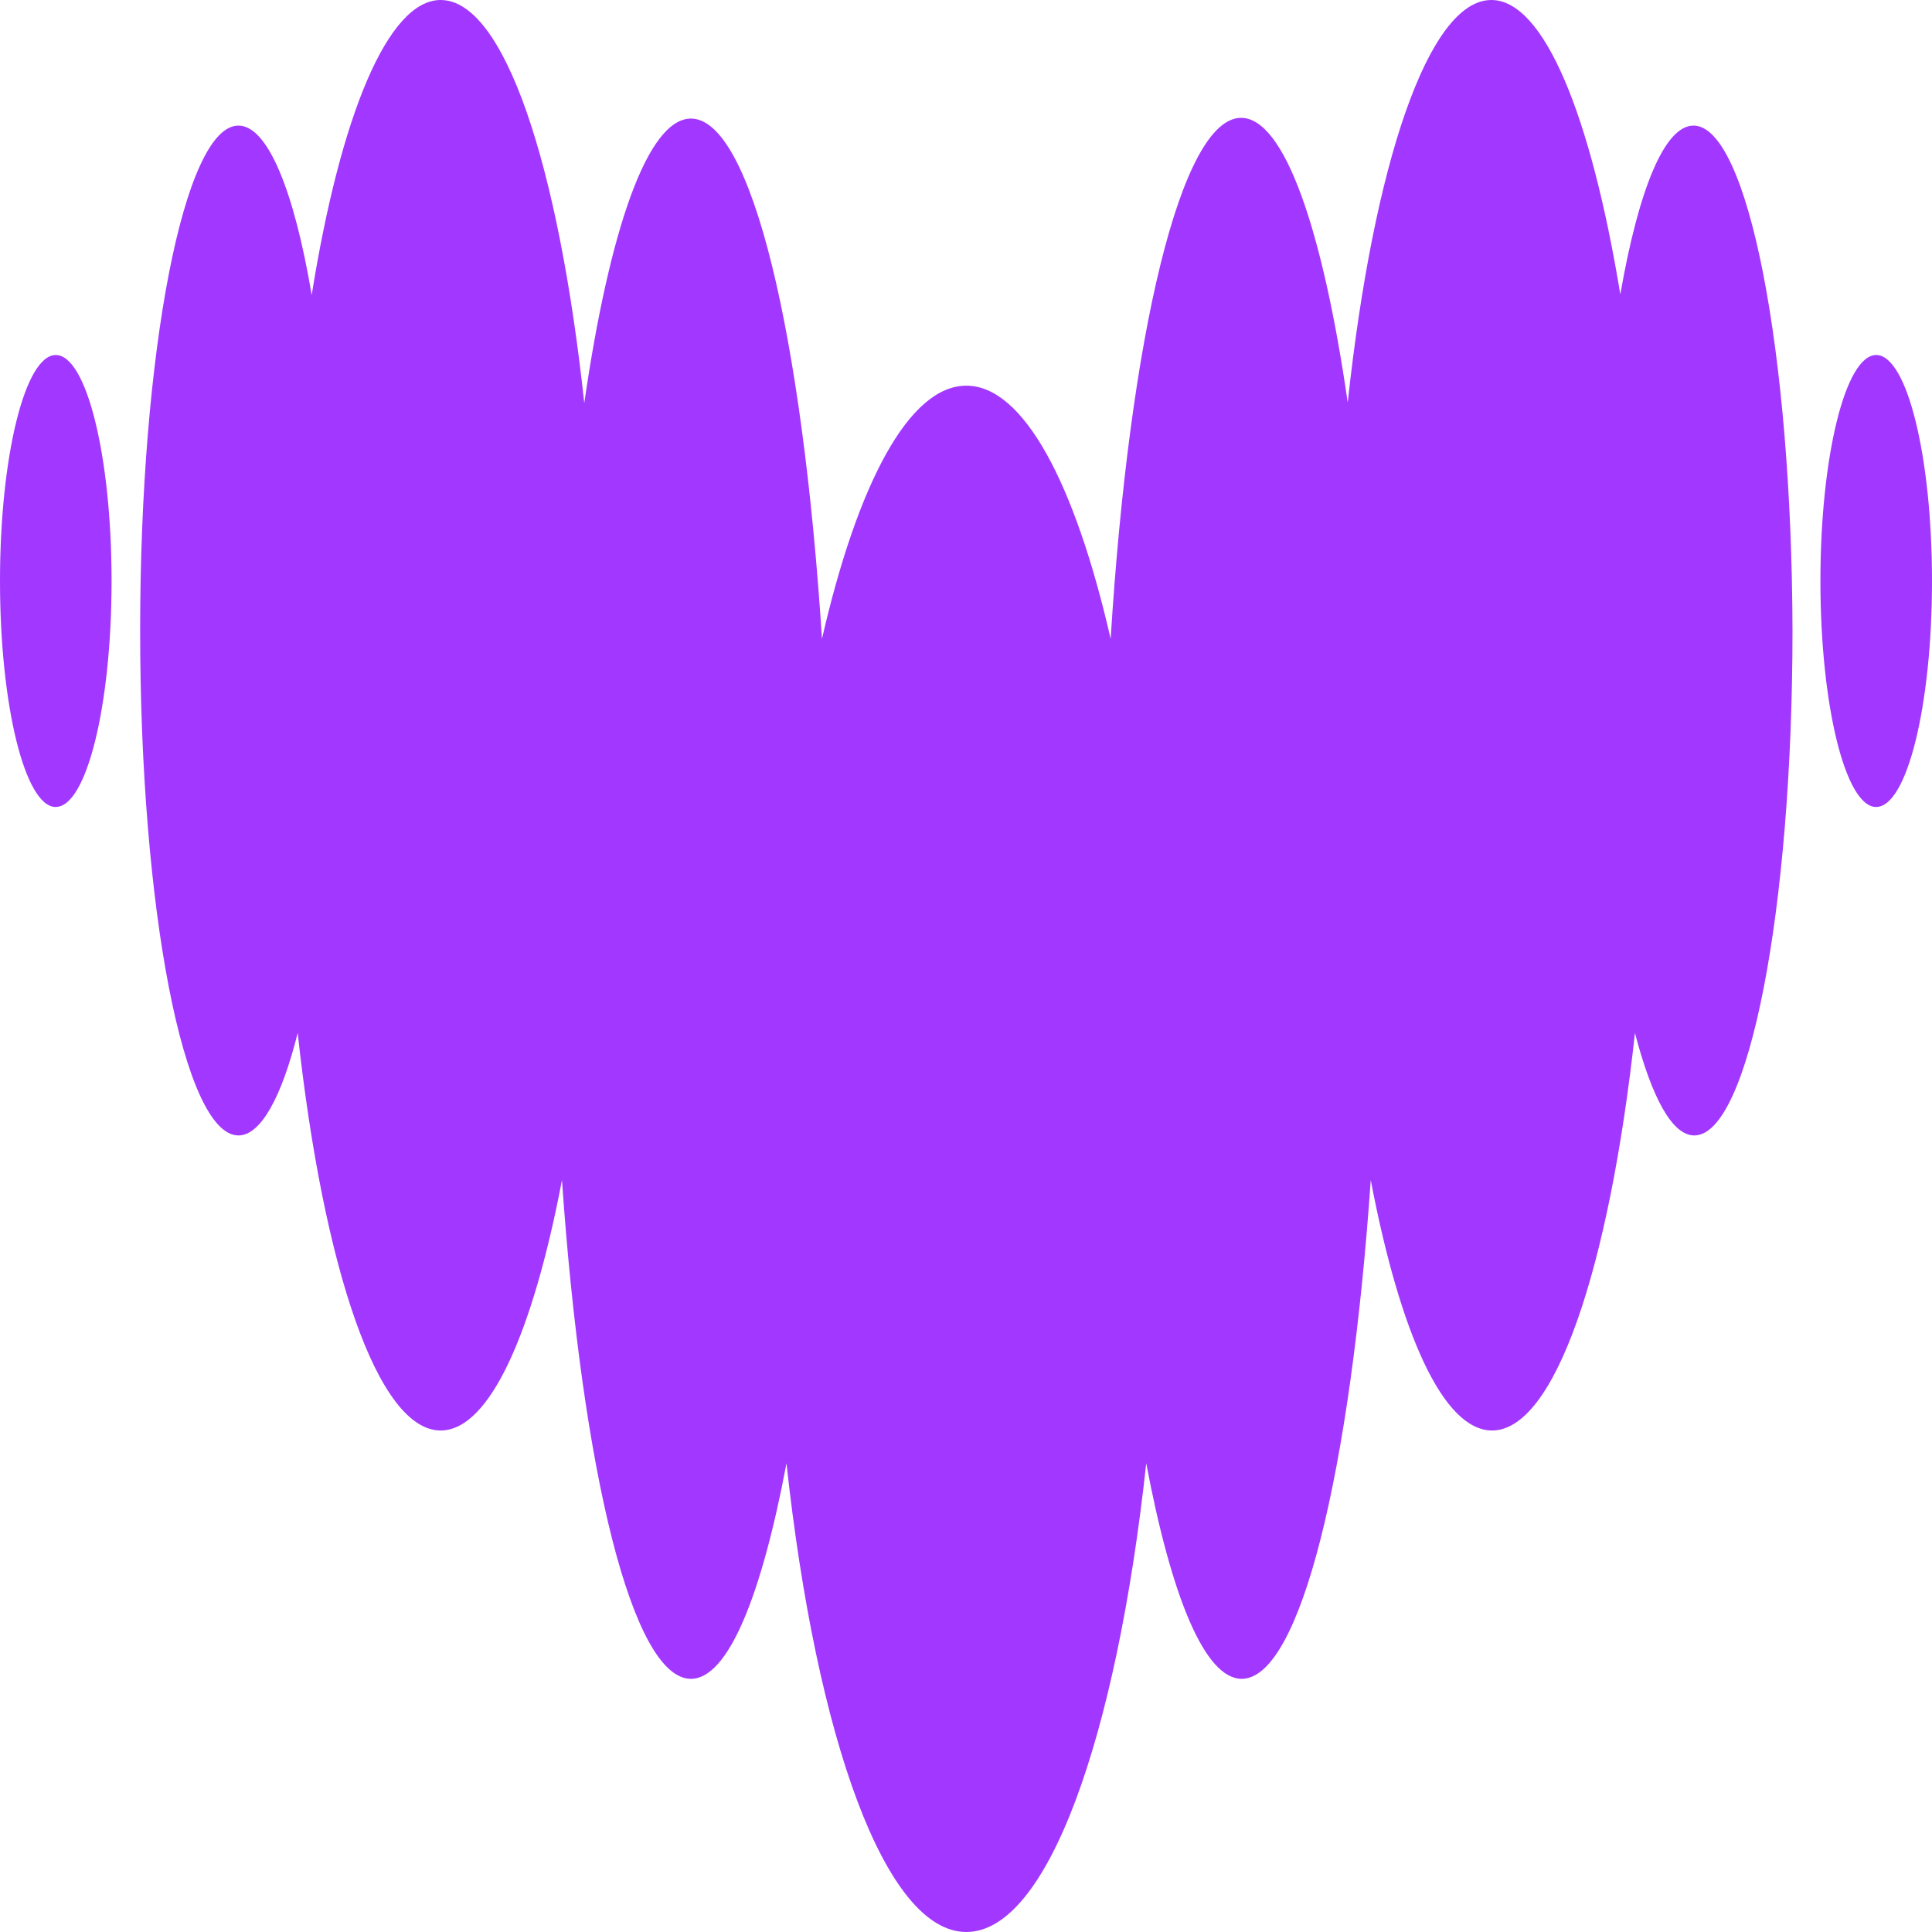
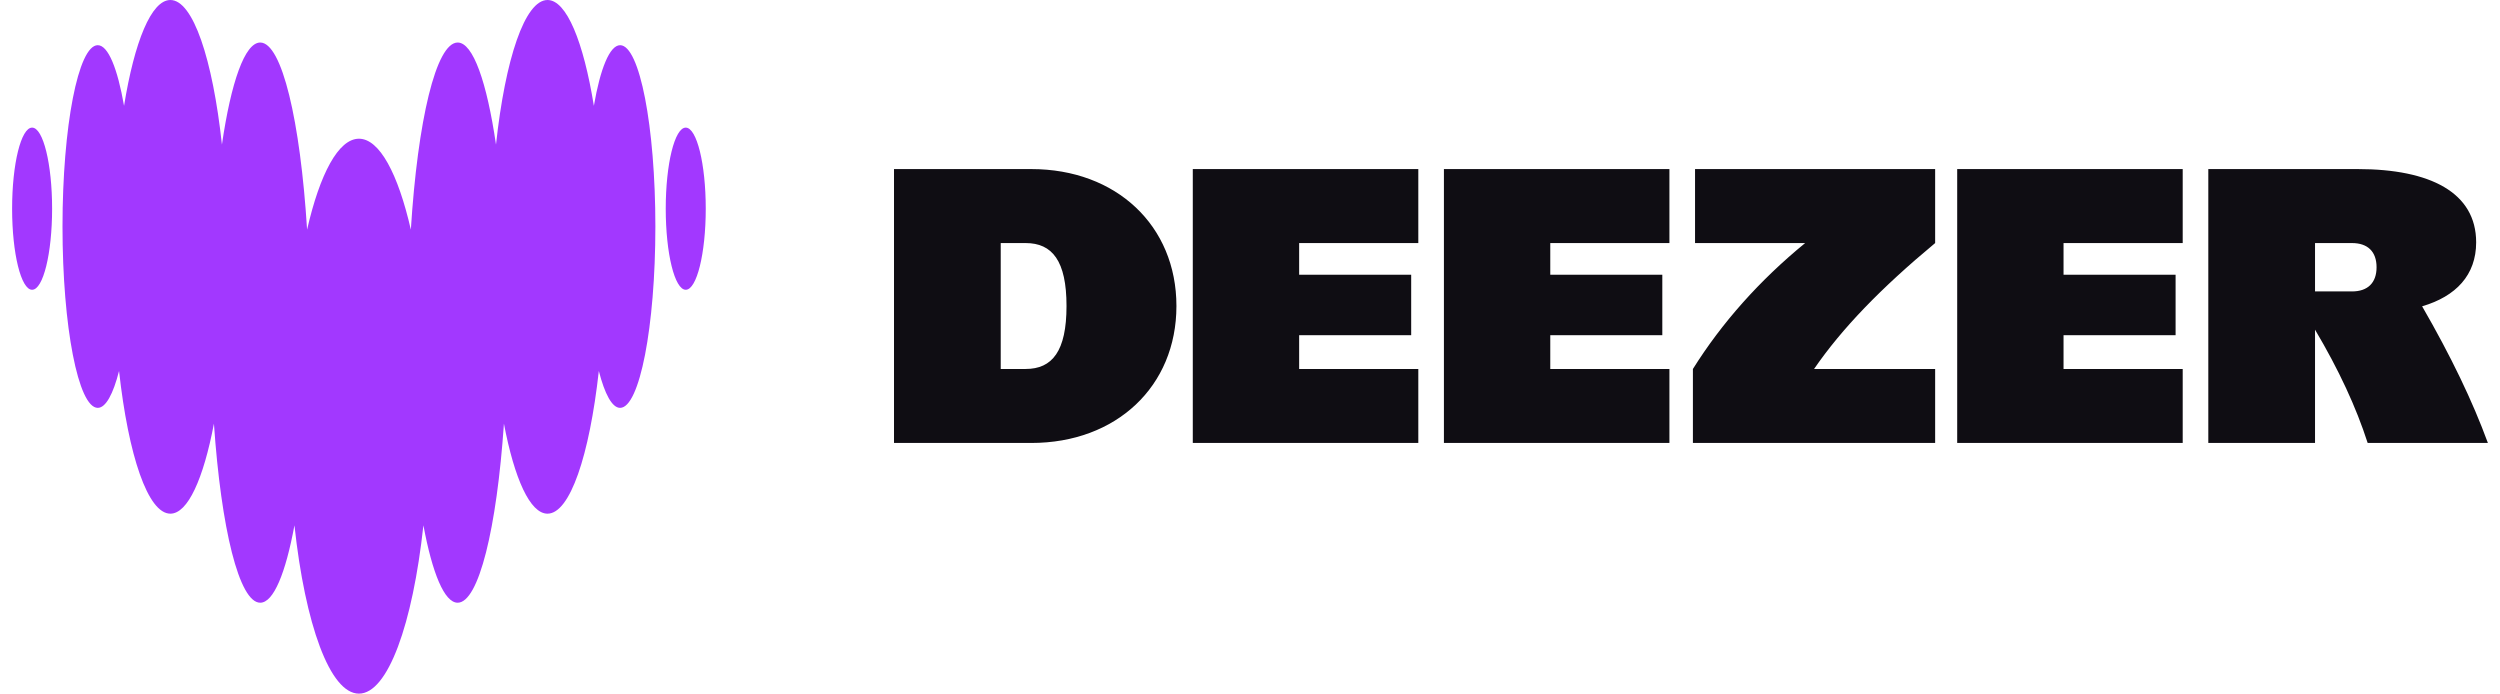
- <svg xmlns="http://www.w3.org/2000/svg" viewBox="0 0 24 24" fill="#A238FF">
-   <path d="M.693 10.024c.381 0 .693-1.256.693-2.807 0-1.55-.312-2.807-.693-2.807C.312 4.41 0 5.666 0 7.217s.312 2.808.693 2.808ZM21.038 1.56c-.364 0-.684.805-.91 2.096C19.765 1.446 19.184 0 18.526 0c-.78 0-1.464 2.036-1.784 5-.312-2.158-.788-3.536-1.325-3.536-.745 0-1.386 2.704-1.62 6.472-.442-1.932-1.083-3.145-1.793-3.145s-1.35 1.213-1.793 3.145c-.242-3.76-.874-6.463-1.628-6.463-.537 0-1.013 1.378-1.325 3.535C6.938 2.036 6.262 0 5.474 0c-.658 0-1.247 1.447-1.602 3.665-.217-1.291-.546-2.105-.91-2.105-.675 0-1.221 2.807-1.221 6.272 0 3.466.546 6.273 1.221 6.273.277 0 .537-.476.736-1.273.32 2.928.996 4.938 1.776 4.938.606 0 1.143-1.204 1.507-3.11.251 3.622.875 6.195 1.602 6.195.46 0 .875-1.023 1.187-2.677C10.142 21.6 11 24 12.004 24c1.005 0 1.863-2.4 2.235-5.822.312 1.654.727 2.677 1.186 2.677.728 0 1.352-2.573 1.603-6.195.364 1.906.9 3.11 1.507 3.11.78 0 1.455-2.01 1.775-4.938.208.797.46 1.273.737 1.273.675 0 1.22-2.807 1.22-6.273-.008-3.457-.553-6.272-1.23-6.272ZM23.307 10.024c.381 0 .693-1.256.693-2.807 0-1.55-.312-2.807-.693-2.807-.381 0-.693 1.256-.693 2.807s.312 2.808.693 2.808Z" />
+ <svg xmlns="http://www.w3.org/2000/svg" width="173" height="48" viewBox="0 0 173 48" fill="none">
+   <path fill-rule="evenodd" clip-rule="evenodd" d="M98.147 30.653H82.541V11.7H98.147V16.82H89.901V19.01H97.654V23.195H89.901V25.533H98.147V30.653ZM115.524 30.653H99.919V11.7H115.524V16.82H107.279V19.01H115.032V23.195H107.279V25.533H115.524V30.653ZM172.162 30.653C171.099 27.755 169.612 24.662 167.611 21.196C169.951 20.51 171.35 19.035 171.35 16.77C171.35 13.324 168.175 11.7 163.154 11.7H152.815V30.653H160.2V22.813C161.84 25.576 163.049 28.183 163.843 30.653H172.162ZM160.2 20.167V16.82H162.76C163.843 16.82 164.458 17.41 164.458 18.493C164.458 19.576 163.843 20.167 162.76 20.167H160.2ZM151.043 30.653H135.438V11.7H151.043V16.82H142.797V19.01H150.551V23.195H142.797V25.533H151.043V30.653ZM117.297 16.82H124.916C121.755 19.406 119.153 22.336 117.149 25.533V30.653H133.912V25.533H125.533C127.453 22.74 130.136 19.958 133.912 16.82V11.7H117.297V16.82ZM61.865 11.7H71.366C77.249 11.7 81.409 15.614 81.409 21.176C81.409 26.739 77.249 30.653 71.366 30.653H61.865V11.7ZM69.25 25.533H70.973C72.819 25.533 73.803 24.302 73.803 21.176C73.803 18.05 72.819 16.82 70.973 16.82H69.25V25.533Z" fill="#0F0D13" />
+   <path fill-rule="evenodd" clip-rule="evenodd" d="M41.096 7.323C41.54 4.749 42.191 3.131 42.913 3.127H42.915C44.261 3.132 45.352 8.745 45.352 15.676C45.352 22.606 44.259 28.224 42.911 28.224C42.359 28.224 41.849 27.27 41.439 25.672C40.79 31.523 39.444 35.546 37.886 35.546C36.681 35.546 35.599 33.13 34.872 29.319C34.376 36.566 33.128 41.708 31.669 41.708C30.753 41.708 29.919 39.67 29.3 36.353C28.557 43.201 26.84 48 24.838 48C22.836 48 21.116 43.203 20.376 36.353C19.762 39.67 18.928 41.708 18.008 41.708C16.549 41.708 15.303 36.566 14.804 29.319C14.078 33.13 12.999 35.546 11.79 35.546C10.234 35.546 8.886 31.525 8.238 25.672C7.83 27.275 7.317 28.224 6.765 28.224C5.417 28.224 4.325 22.606 4.325 15.676C4.325 8.745 5.417 3.127 6.765 3.127C7.488 3.127 8.135 4.751 8.584 7.323C9.303 2.885 10.47 0 11.79 0C13.358 0 14.716 4.08 15.358 10.004C15.987 5.692 16.941 2.943 18.009 2.943C19.506 2.943 20.779 8.35 21.25 15.891C22.137 12.024 23.421 9.599 24.841 9.599C26.262 9.599 27.546 12.026 28.431 15.891C28.904 8.35 30.175 2.943 31.672 2.943C32.739 2.943 33.691 5.692 34.323 10.004C34.964 4.08 36.322 0 37.889 0C39.205 0 40.377 2.886 41.096 7.323ZM0.838 14.442C0.838 11.344 1.457 8.831 2.222 8.831C2.987 8.831 3.606 11.344 3.606 14.442C3.606 17.54 2.987 20.052 2.222 20.052C1.457 20.052 0.838 17.54 0.838 14.442ZM46.069 14.442C46.069 11.344 46.689 8.831 47.453 8.831C48.218 8.831 48.838 11.344 48.838 14.442C48.838 17.54 48.218 20.052 47.453 20.052C46.689 20.052 46.069 17.54 46.069 14.442Z" fill="#A238FF" />
</svg>
